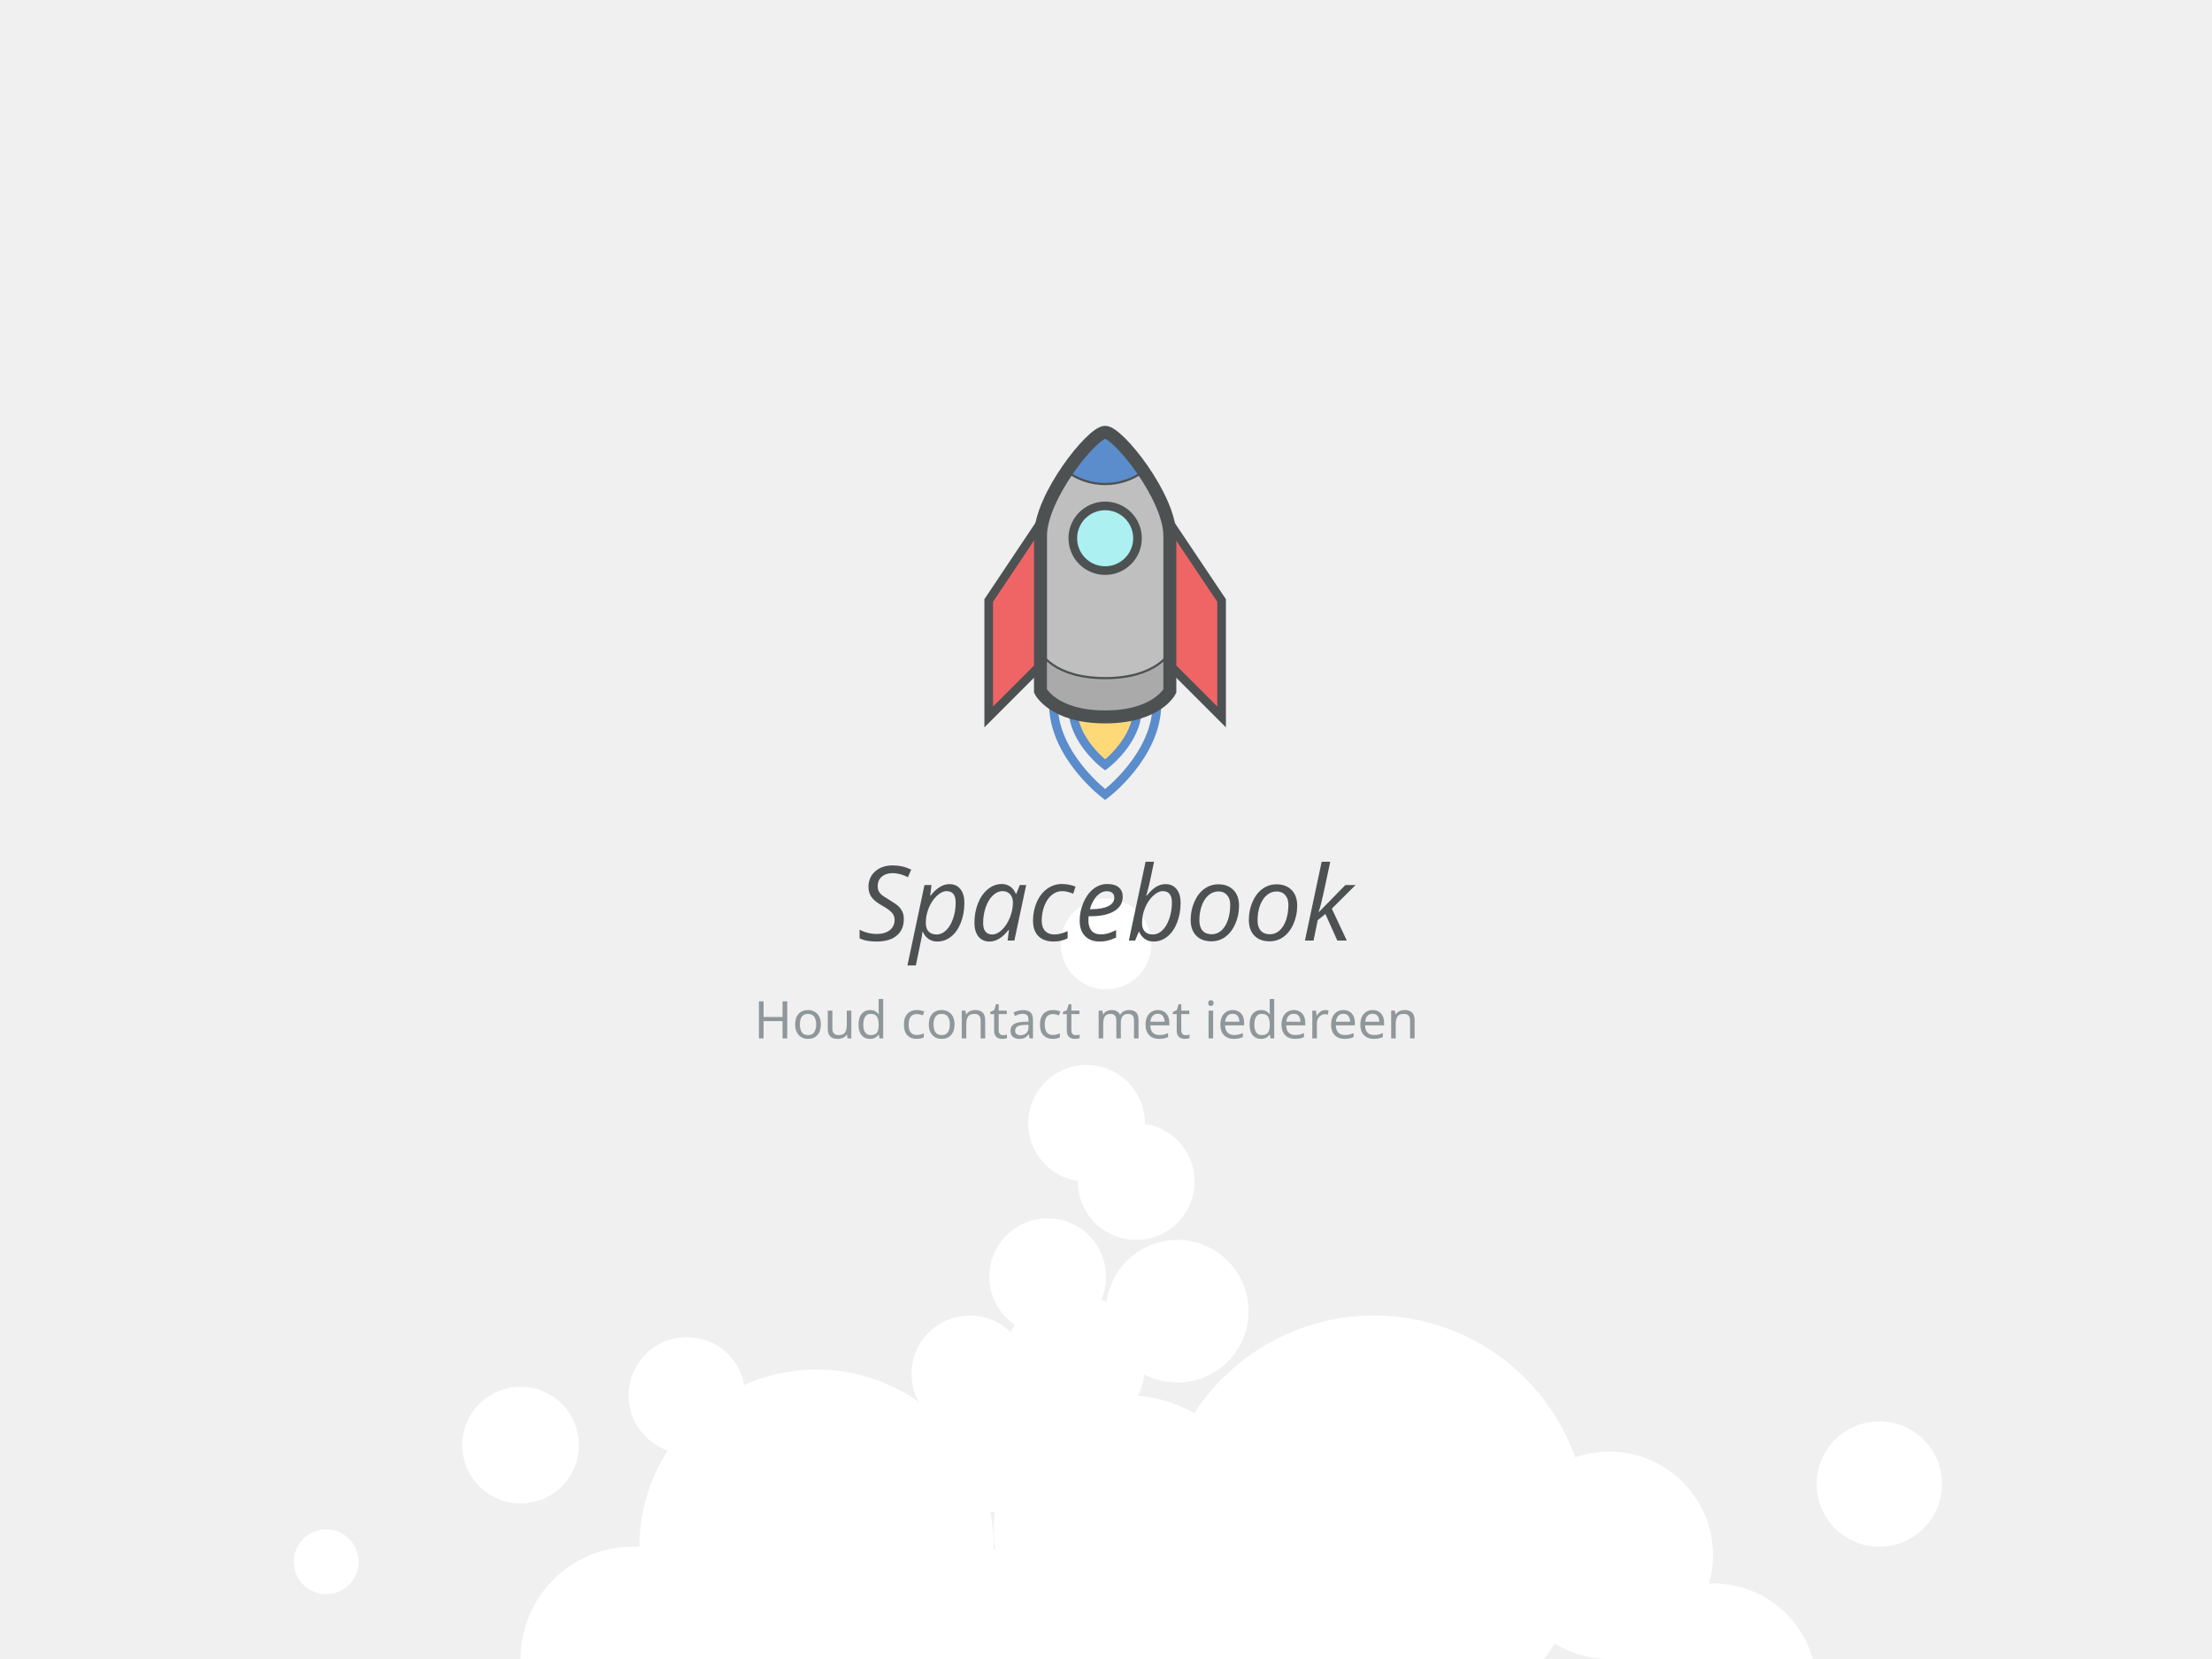
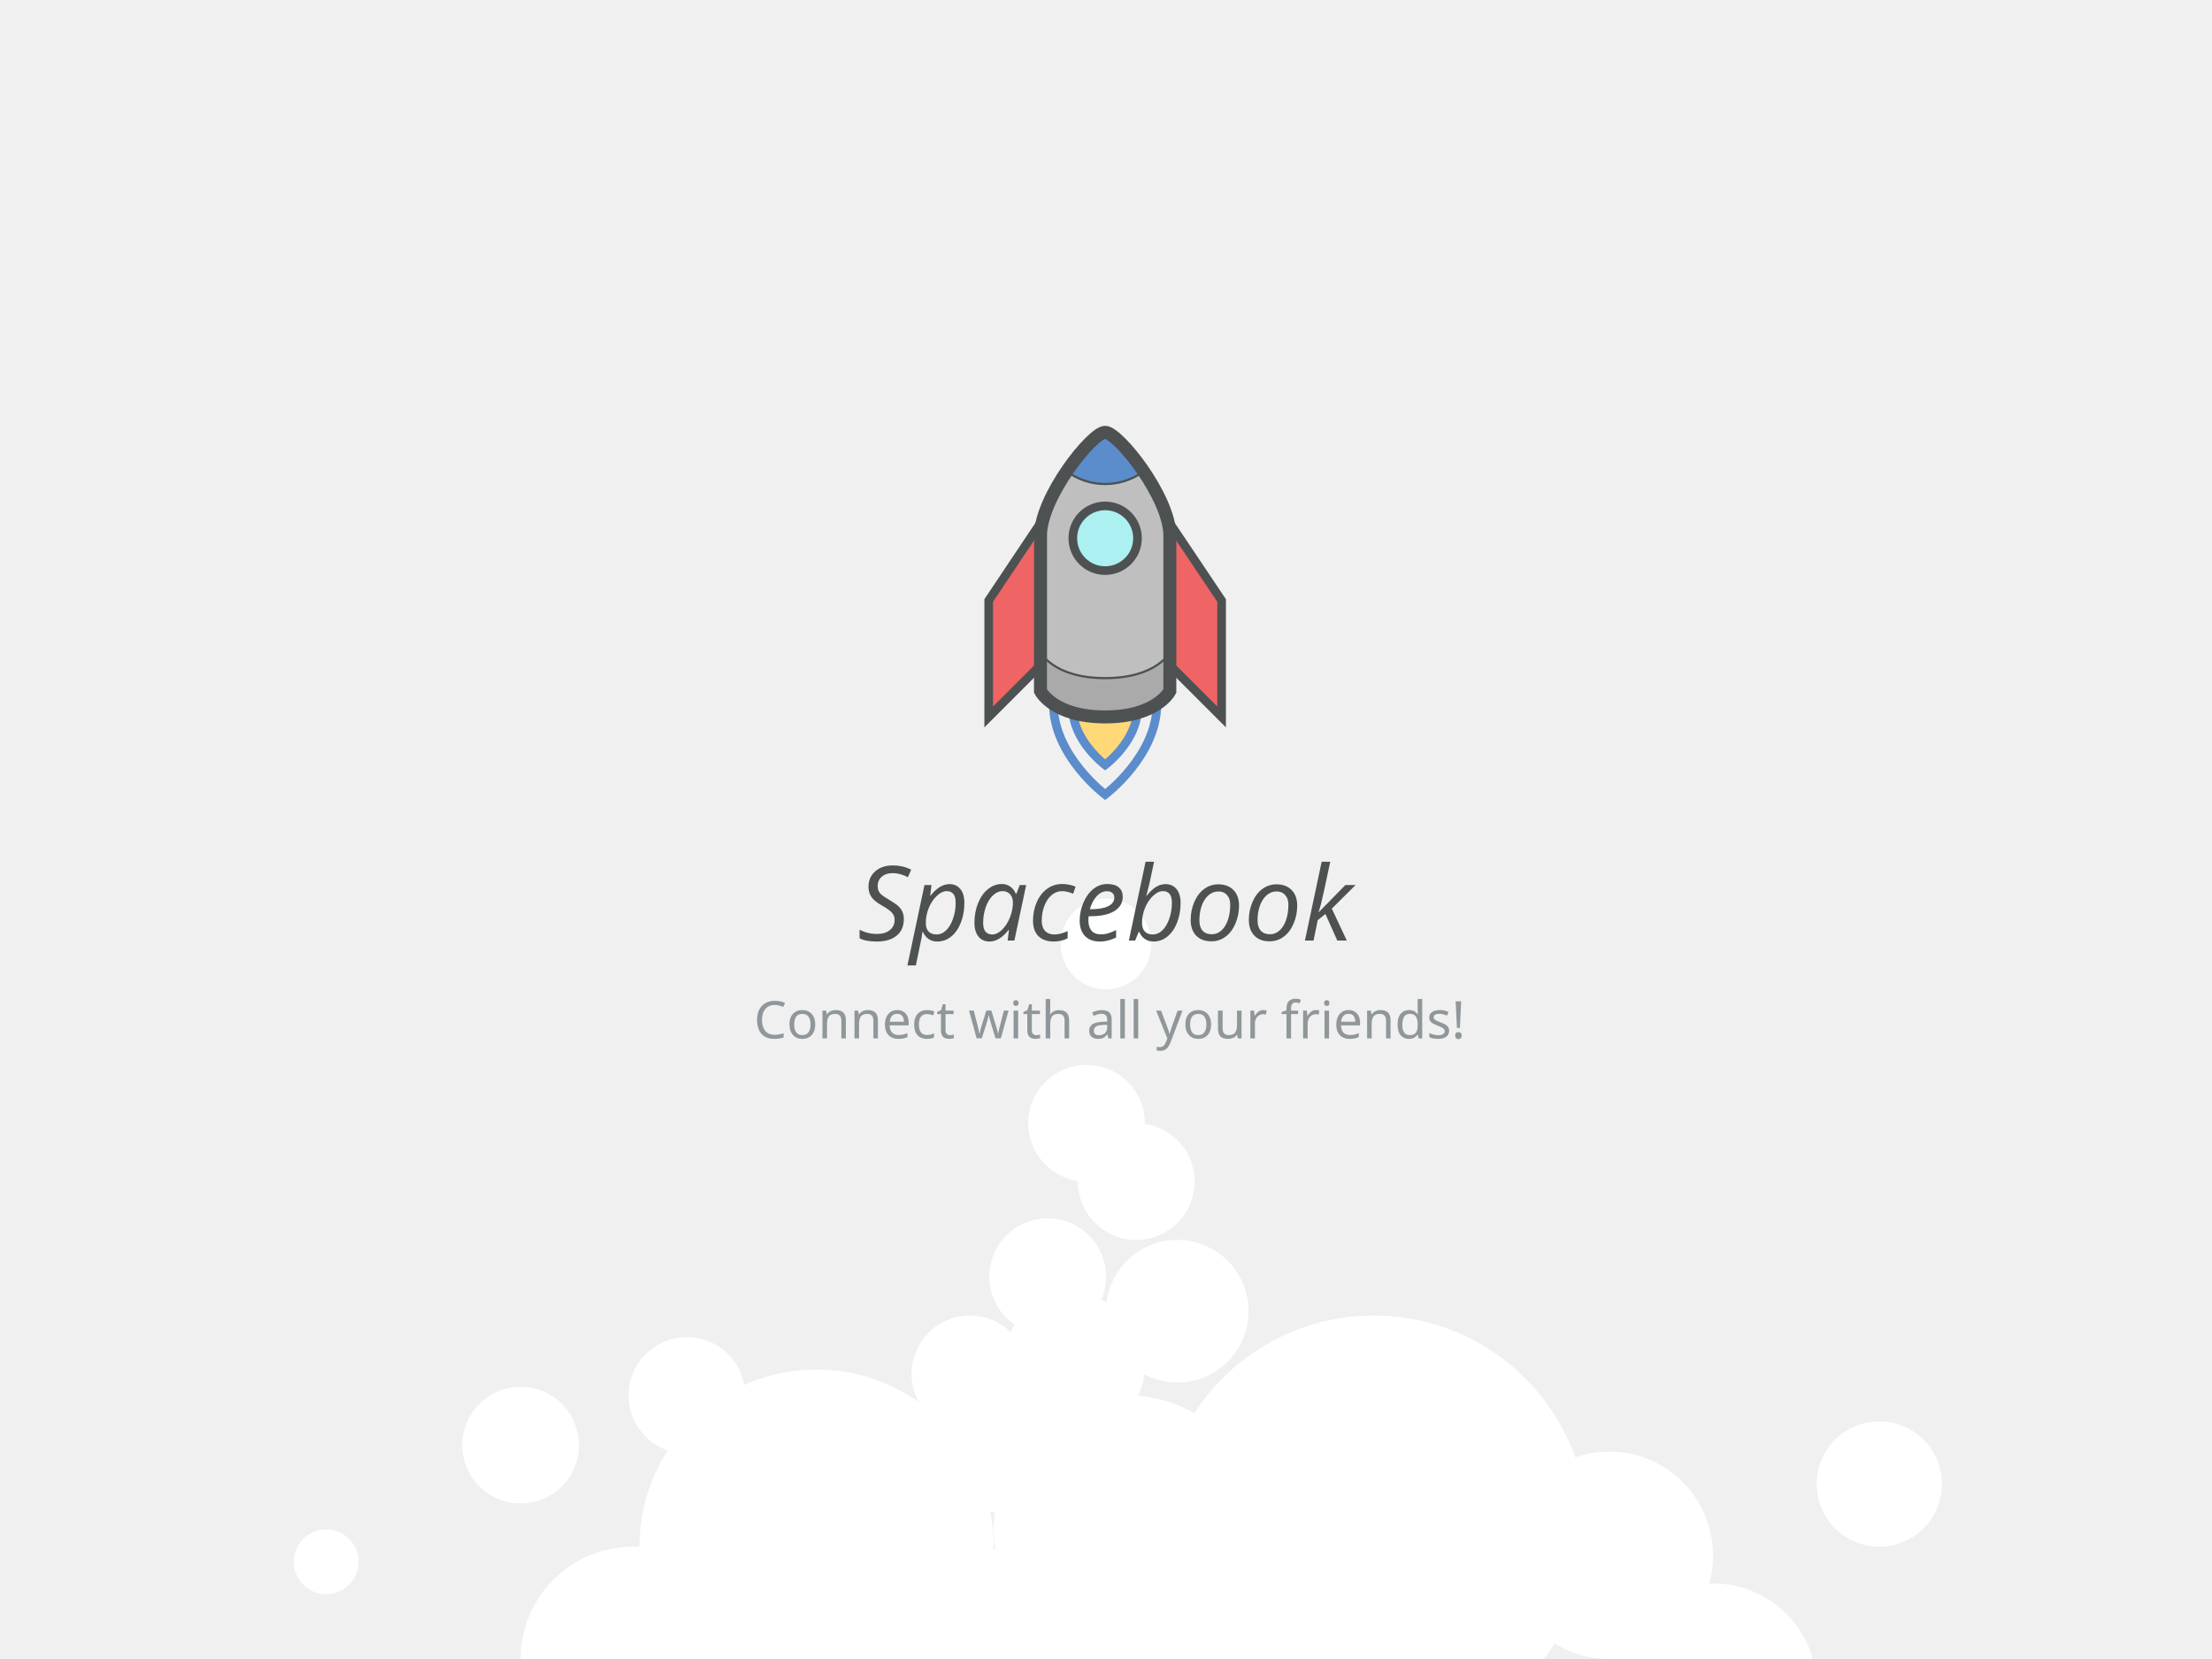
<svg xmlns="http://www.w3.org/2000/svg" id="splashscreen-spacebook" width="1024" height="768" viewBox="0 0 1024 768">
  <defs>
    <clipPath id="clip-path">
      <rect id="Rectangle_64" data-name="Rectangle 64" width="1024" height="768" fill="red" />
    </clipPath>
  </defs>
  <g id="Mask_Group_2" data-name="Mask Group 2" clip-path="url(#clip-path)">
    <g id="Group_18" data-name="Group 18">
      <circle id="Ellipse_21" data-name="Ellipse 21" cx="21" cy="21" r="21" transform="translate(491 416)" fill="#fff" />
      <circle id="Ellipse_4" data-name="Ellipse 4" cx="52" cy="52" r="52" transform="translate(241 716)" fill="#fff" />
      <circle id="Ellipse_5" data-name="Ellipse 5" cx="82" cy="82" r="82" transform="translate(296 634)" fill="#fff" />
      <circle id="Ellipse_13" data-name="Ellipse 13" cx="27" cy="27" r="27" transform="translate(291 619)" fill="#fff" />
      <circle id="Ellipse_22" data-name="Ellipse 22" cx="27" cy="27" r="27" transform="translate(214 642)" fill="#fff" />
      <circle id="Ellipse_23" data-name="Ellipse 23" cx="15" cy="15" r="15" transform="translate(136 708)" fill="#fff" />
      <circle id="Ellipse_14" data-name="Ellipse 14" cx="27" cy="27" r="27" transform="translate(431 646)" fill="#fff" />
      <circle id="Ellipse_15" data-name="Ellipse 15" cx="27" cy="27" r="27" transform="translate(422 609)" fill="#fff" />
      <circle id="Ellipse_16" data-name="Ellipse 16" cx="27" cy="27" r="27" transform="translate(476 493)" fill="#fff" />
      <circle id="Ellipse_17" data-name="Ellipse 17" cx="27" cy="27" r="27" transform="translate(499 520)" fill="#fff" />
      <circle id="Ellipse_18" data-name="Ellipse 18" cx="27" cy="27" r="27" transform="translate(458 564)" fill="#fff" />
      <circle id="Ellipse_19" data-name="Ellipse 19" cx="33" cy="33" r="33" transform="translate(512 574)" fill="#fff" />
      <circle id="Ellipse_20" data-name="Ellipse 20" cx="33" cy="33" r="33" transform="translate(464 599)" fill="#fff" />
      <circle id="Ellipse_6" data-name="Ellipse 6" cx="52" cy="52" r="52" transform="translate(397 716)" fill="#fff" />
      <circle id="Ellipse_7" data-name="Ellipse 7" cx="62" cy="62" r="62" transform="translate(460 646)" fill="#fff" />
      <circle id="Ellipse_8" data-name="Ellipse 8" cx="62" cy="62" r="62" transform="translate(491 733)" fill="#fff" />
      <circle id="Ellipse_9" data-name="Ellipse 9" cx="99" cy="99" r="99" transform="translate(537 609)" fill="#fff" />
      <circle id="Ellipse_10" data-name="Ellipse 10" cx="48" cy="48" r="48" transform="translate(745 733)" fill="#fff" />
      <circle id="Ellipse_11" data-name="Ellipse 11" cx="48" cy="48" r="48" transform="translate(697 672)" fill="#fff" />
      <circle id="Ellipse_12" data-name="Ellipse 12" cx="29" cy="29" r="29" transform="translate(841 658)" fill="#fff" />
    </g>
    <text id="Spacebook" transform="translate(397 435.392)" fill="#4d5152" font-size="48" font-family="OpenSans-Italic, Open Sans" font-style="italic">
      <tspan x="0" y="0">Spacebook</tspan>
    </text>
-     <text id="Houd_contact_met_iedereen" data-name="Houd contact met iedereen" transform="translate(349 480.695)" fill="#8f979a" font-size="24" font-family="Verdana">
-       <tspan x="0" y="0">Houd contact met iedereen</tspan>
+     <text id="Houd_contact_met_iedereen" data-name="Connect with your friends!" transform="translate(349 480.695)" fill="#8f979a" font-size="24" font-family="Verdana">
+       <tspan x="0" y="0">Connect with all your friends!</tspan>
    </text>
    <g id="logo-spacebook-rocket" transform="translate(457.703 200.123)">
      <path id="Path_3694" data-name="Path 3694" d="M572.428,190.639c0,14.972-14.972,26.2-14.972,26.2s-14.974-11.231-14.974-26.2Z" transform="translate(-503.549 -62.84)" fill="#ffd878" stroke="#5b8ccb" stroke-width="4" />
      <path id="Path_3694-2" data-name="Path 3694" d="M590.4,190.639c0,23.957-23.957,41.927-23.957,41.927s-23.96-17.97-23.96-41.927Z" transform="translate(-512.534 -64.861)" fill="none" stroke="#5b8ccb" stroke-width="4" />
      <path id="Path_3696" data-name="Path 3696" d="M600.234,182.076v17.967s-5.987,11.969-29.958,11.969-29.936-11.98-29.936-11.98V182.076" transform="translate(-516.383 -80.255)" fill="#aaa" />
      <path id="Path_3697" data-name="Path 3697" d="M600.219,193.6v53.9s-5.99,11.98-29.936,11.98-29.936-11.98-29.936-11.98V193.6c-.022-17.981,23.935-47.917,29.913-47.917S600.219,175.618,600.219,193.6Z" transform="translate(-516.368 -145.682)" fill="#bfbfbf" />
      <path id="Path_3698" data-name="Path 3698" d="M580.559,163.649a29.946,29.946,0,0,1-35.937,0s9.733-17.967,17.97-17.967S580.559,163.649,580.559,163.649Z" transform="translate(-508.685 -145.682)" fill="#5b8ccb" />
      <circle id="Ellipse_165" data-name="Ellipse 165" cx="14.973" cy="14.973" r="14.973" transform="translate(38.932 34.074)" fill="#acf0f2" stroke="#4d5152" stroke-width="4" />
      <path id="Path_3699" data-name="Path 3699" d="M555.734,227.584l-23.957,23.957v-53.9l25.1-37.543" transform="translate(-531.777 -119.773)" fill="#ef6565" stroke="#4d5152" stroke-width="4" />
      <path id="Path_3700" data-name="Path 3700" d="M562.457,227.476l23.957,23.957v-53.9l-25.059-37.375" transform="translate(-478.604 -119.664)" fill="#ef6565" stroke="#4d5152" stroke-width="4" />
      <path id="Path_3701" data-name="Path 3701" d="M600.219,193.6v53.9s-5.99,11.98-29.936,11.98-29.936-11.98-29.936-11.98V193.6c-.022-17.981,23.935-47.917,29.913-47.917S600.219,175.618,600.219,193.6Z" transform="translate(-516.368 -145.682)" fill="none" stroke="#4d5152" stroke-miterlimit="10" stroke-width="1" />
      <path id="Path_3702" data-name="Path 3702" d="M600.234,182.076v17.967s-5.987,11.969-29.958,11.969-29.936-11.98-29.936-11.98V182.076" transform="translate(-516.383 -80.255)" fill="none" stroke="#4d5152" stroke-miterlimit="10" stroke-width="1" />
      <path id="Path_3703" data-name="Path 3703" d="M544.622,152.1a29.946,29.946,0,0,0,35.937,0" transform="translate(-508.685 -134.137)" fill="none" stroke="#4d5152" stroke-miterlimit="10" stroke-width="1" />
      <path id="Union_1" data-name="Union 1" d="M0,119.777V101.821H.023v-53.9C0,29.935,23.957,0,29.935,0S59.894,29.935,59.894,47.916v71.872s-5.988,11.969-29.959,11.969S0,119.777,0,119.777Z" transform="translate(23.958)" fill="none" stroke="#4d5152" stroke-miterlimit="10" stroke-width="6" />
    </g>
  </g>
</svg>
